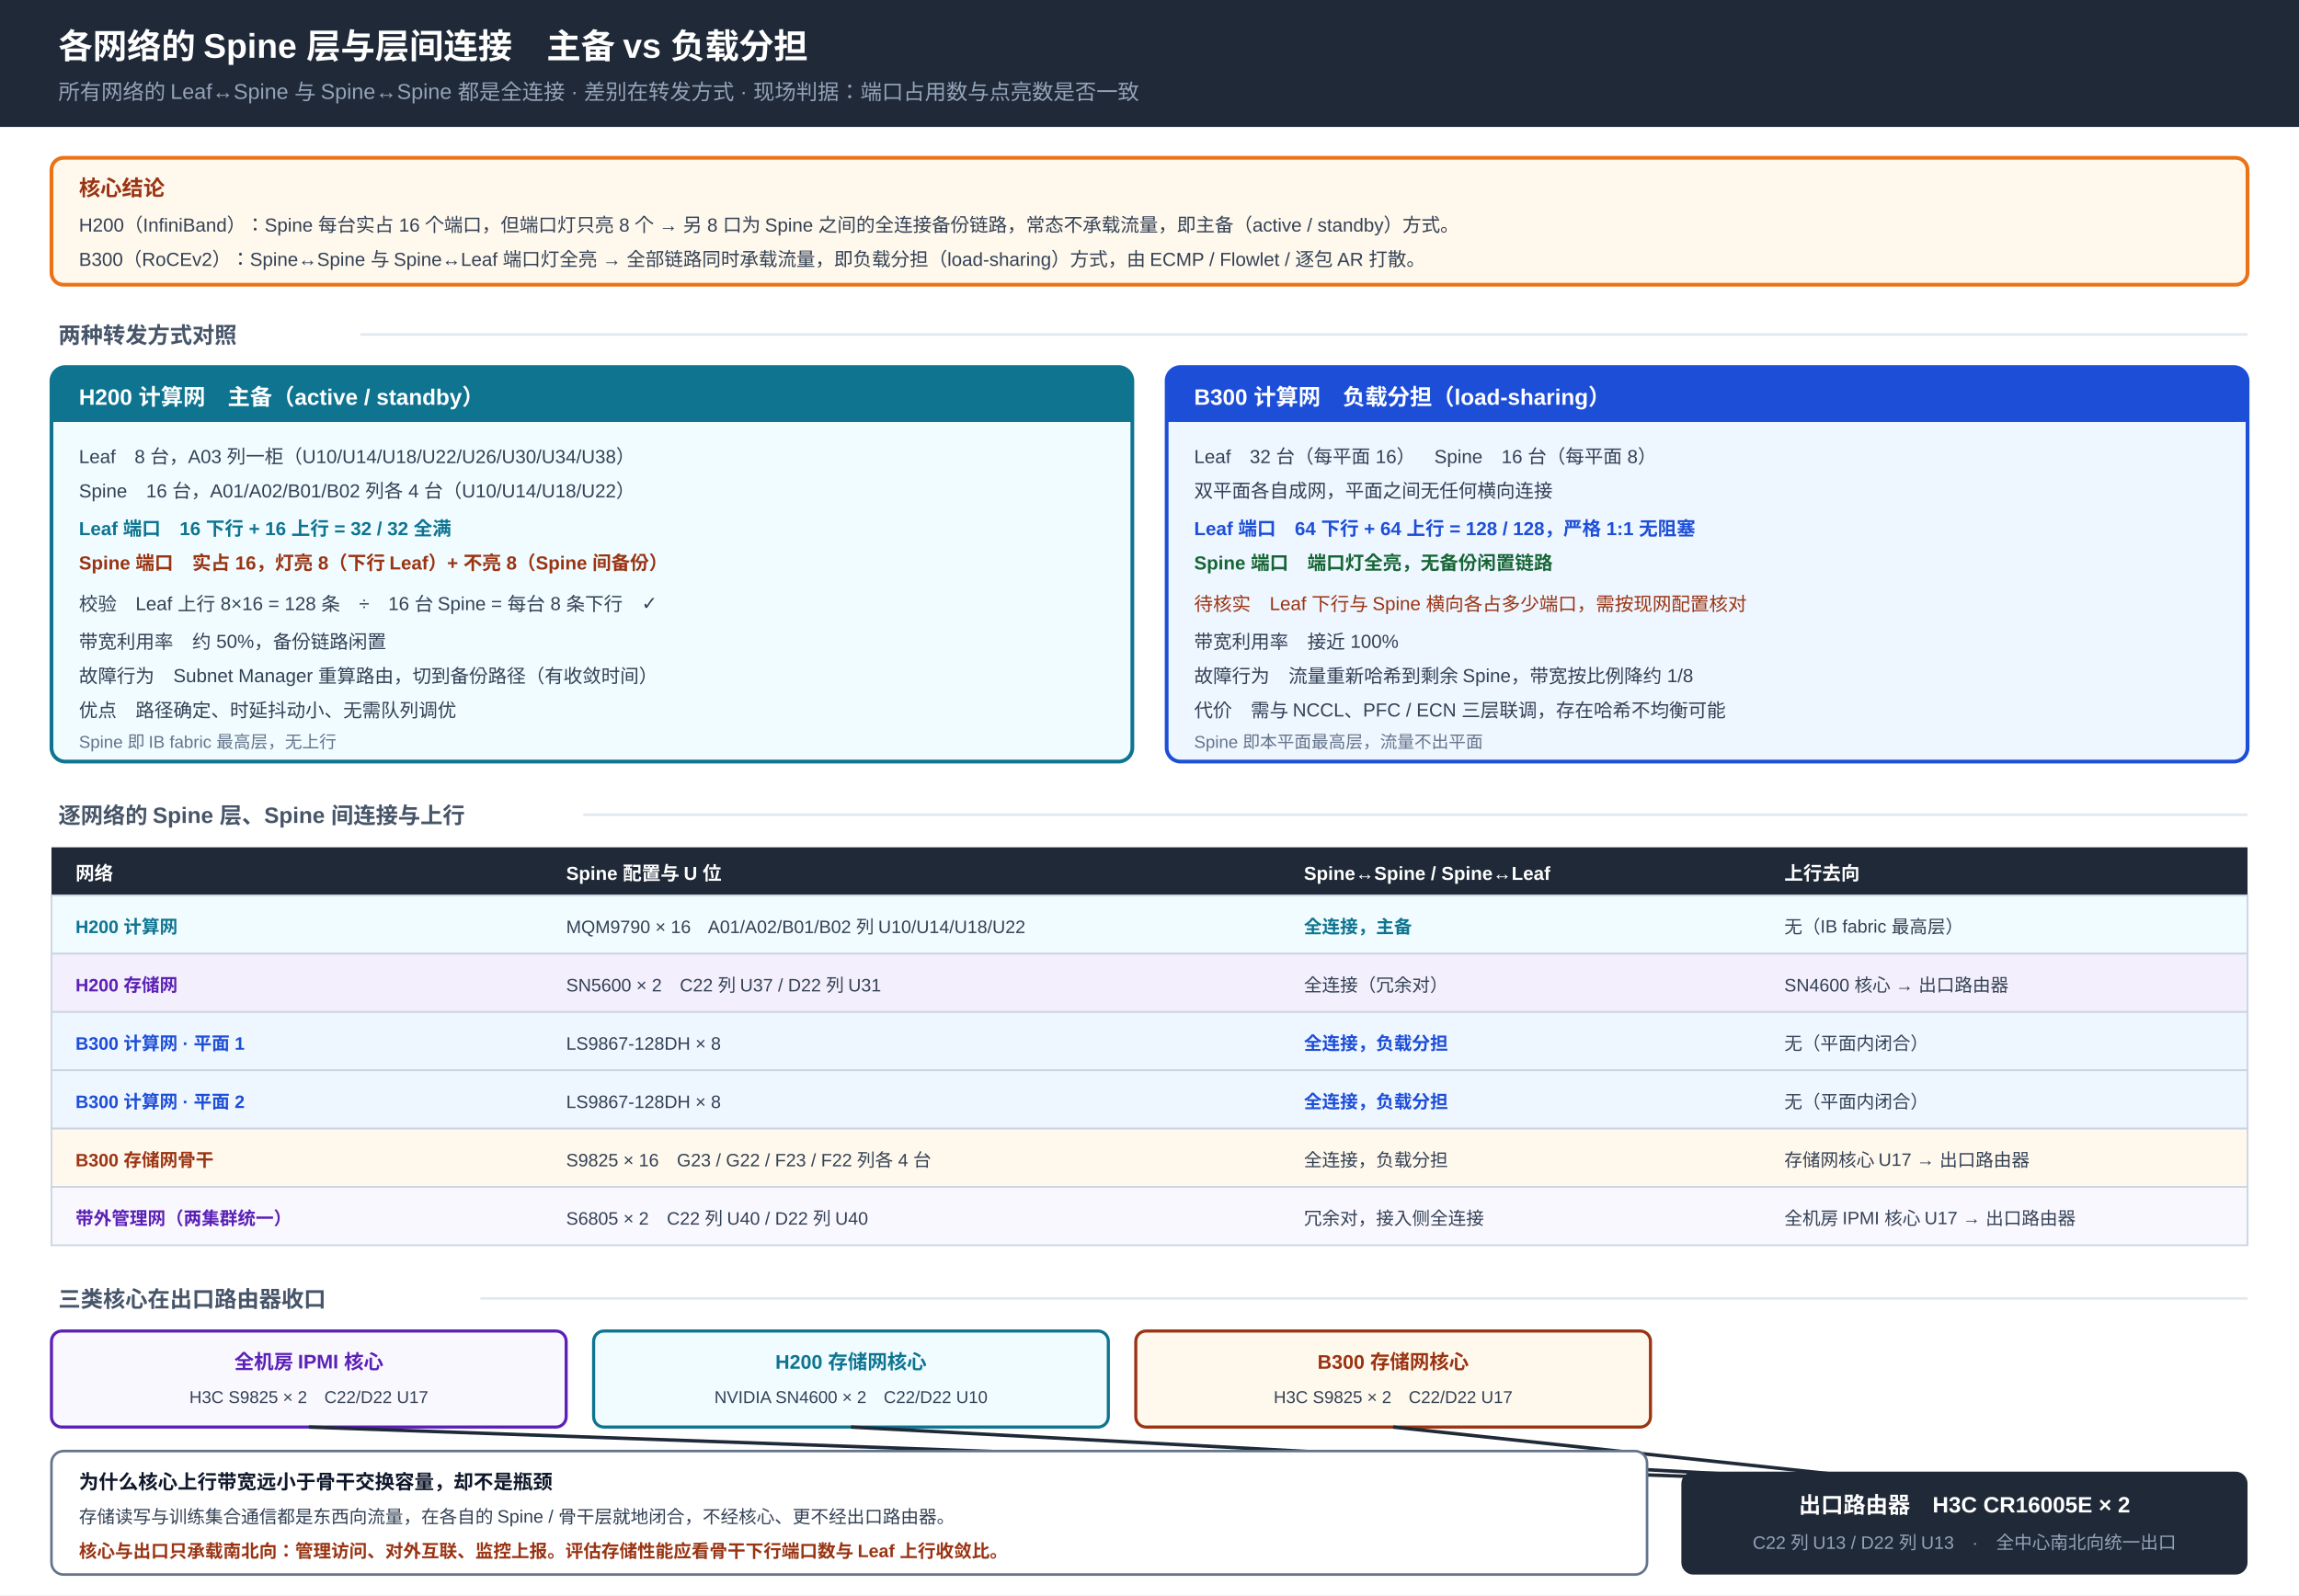
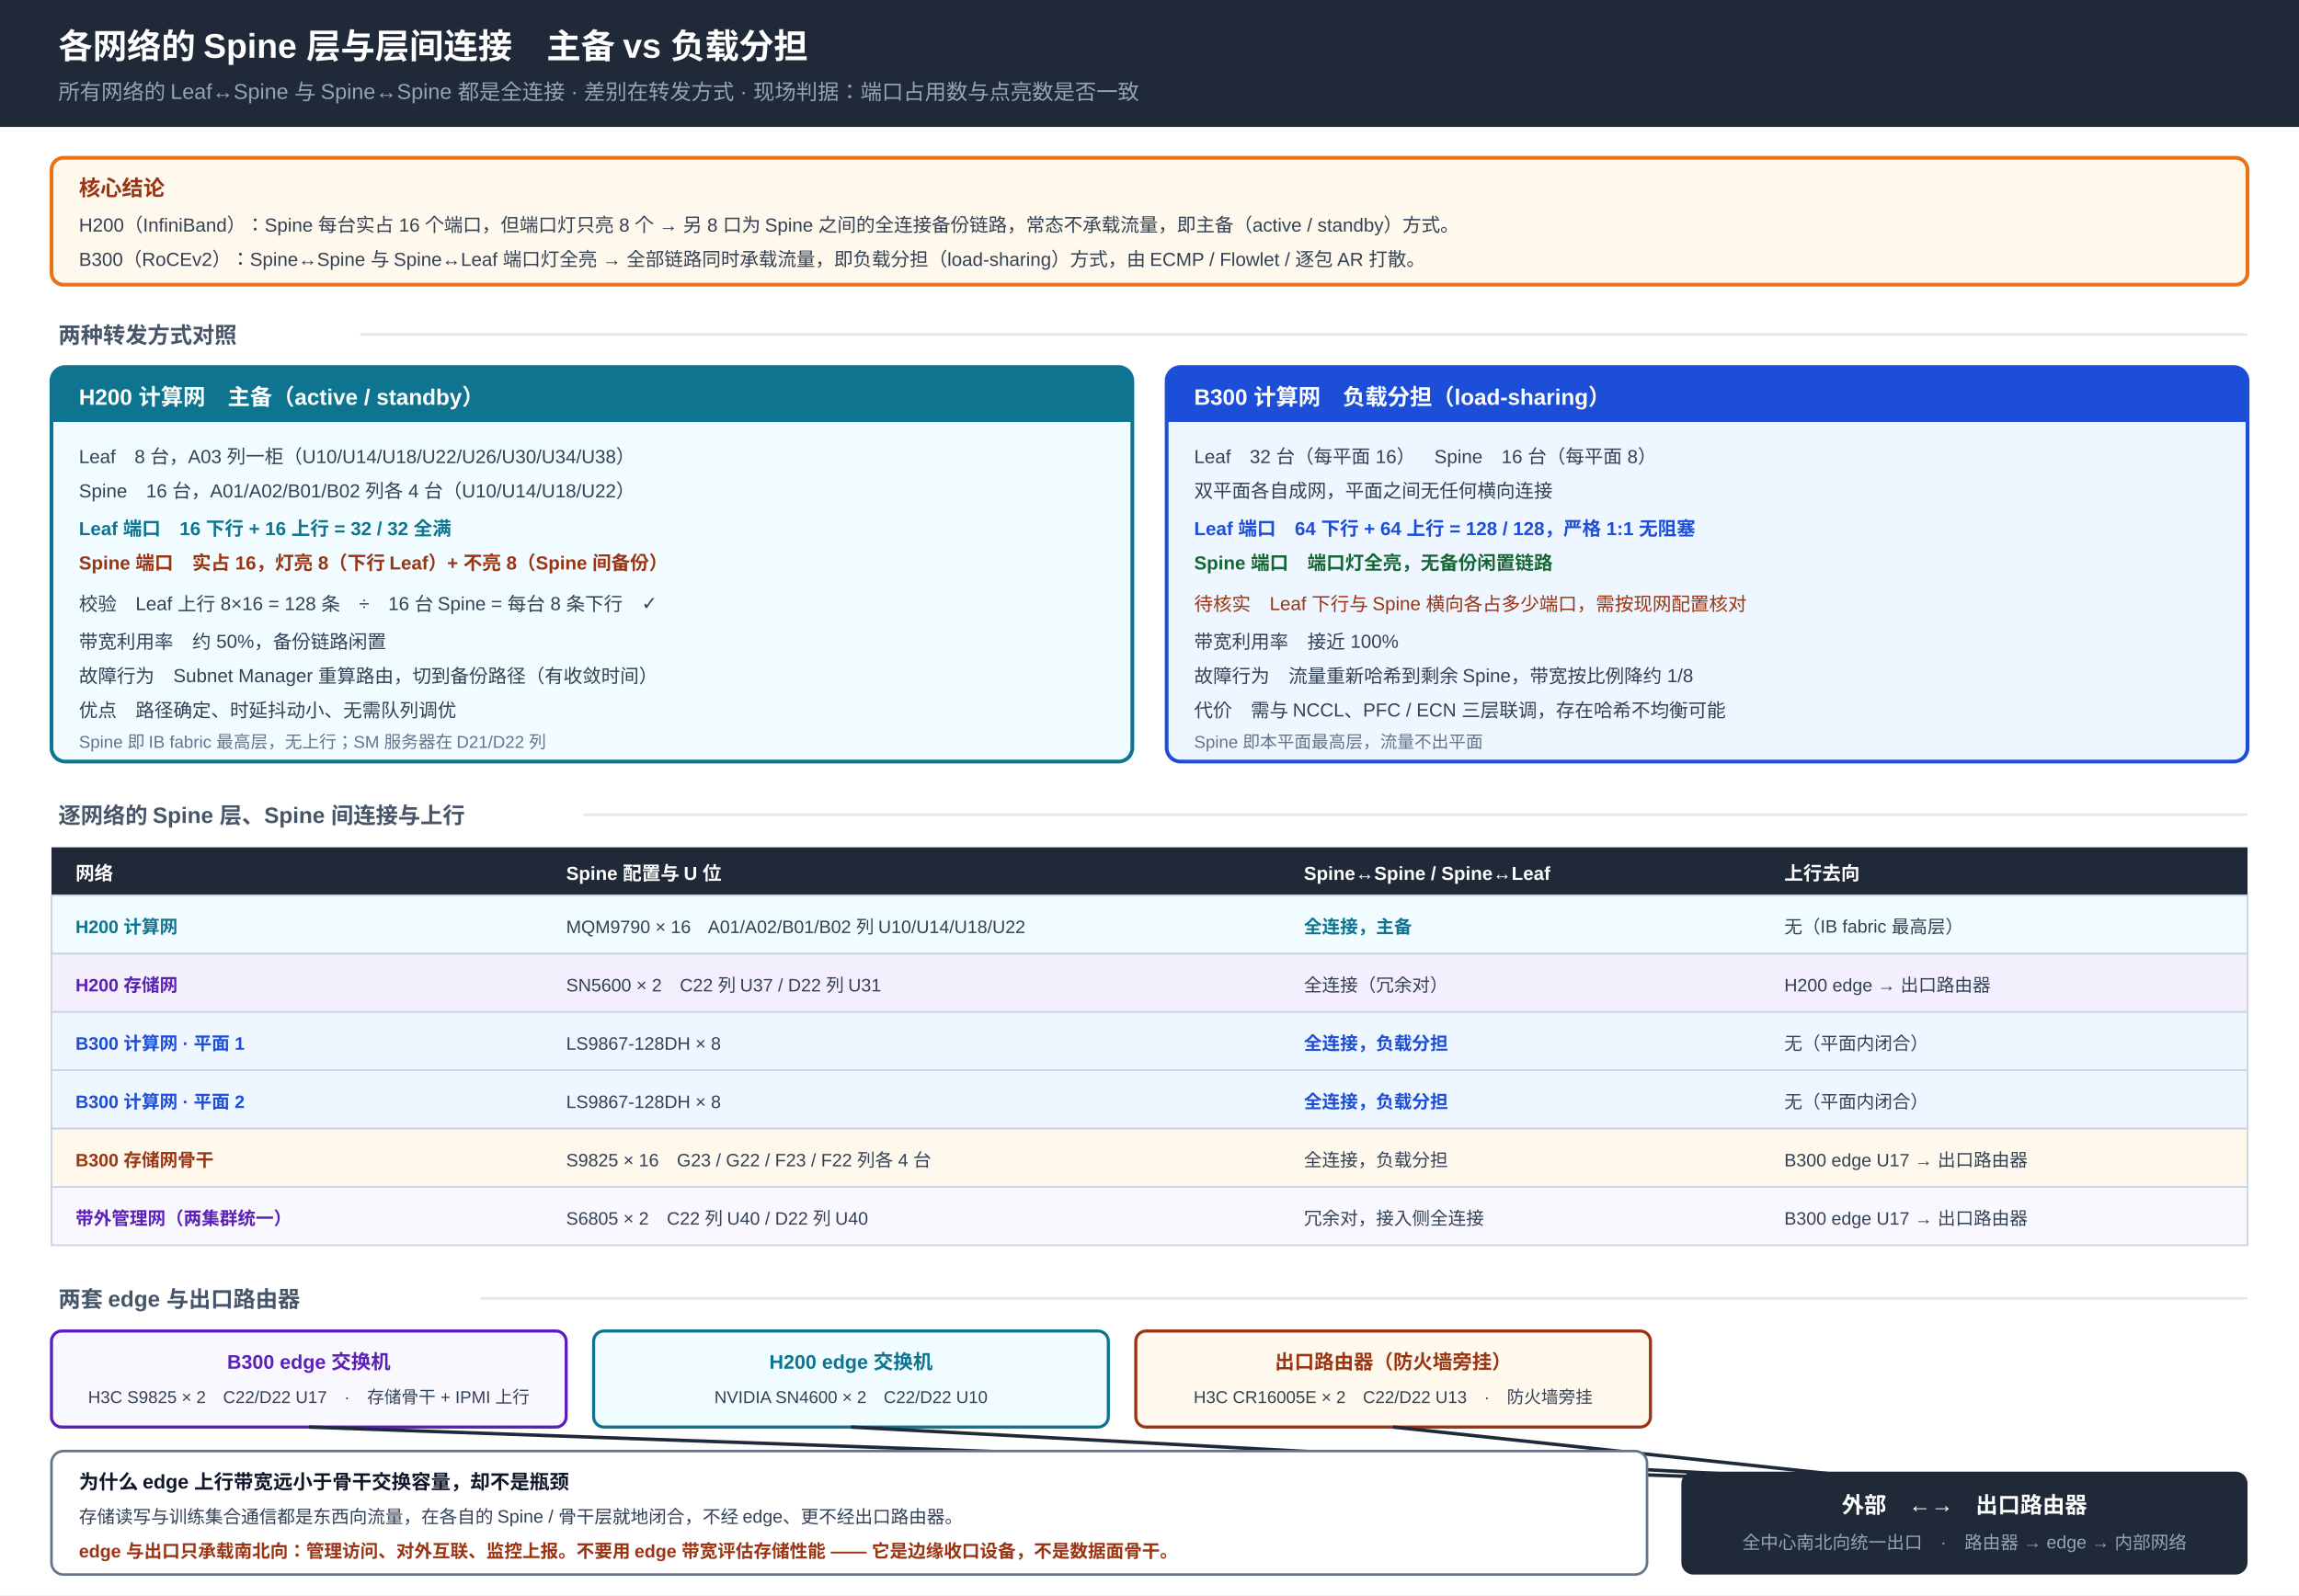
<svg xmlns="http://www.w3.org/2000/svg" viewBox="0 0 1340 930" font-family="Segoe UI, Arial, sans-serif">
  <rect x="0" y="0" width="1340" height="930" fill="#ffffff" />
  <rect x="0" y="0" width="1340" height="74" fill="#1f2937" />
  <text x="34" y="34" font-size="20" font-weight="700" fill="#ffffff">各网络的 Spine 层与层间连接　主备 vs 负载分担</text>
  <text x="34" y="58" font-size="12.5" fill="#94a3b8">所有网络的 Leaf↔Spine 与 Spine↔Spine 都是全连接 · 差别在转发方式 · 现场判据：端口占用数与点亮数是否一致</text>
  <rect x="30" y="92" width="1280" height="74" rx="7" fill="#fff8ec" stroke="#ea7317" stroke-width="2.2" />
  <text x="46" y="114" font-size="12.5" font-weight="700" fill="#9a3412">核心结论</text>
  <text x="46" y="135" font-size="11" fill="#334155">H200（InfiniBand）：Spine 每台实占 16 个端口，但端口灯只亮 8 个 → 另 8 口为 Spine 之间的全连接备份链路，常态不承载流量，即主备（active / standby）方式。</text>
  <text x="46" y="155" font-size="11" fill="#334155">B300（RoCEv2）：Spine↔Spine 与 Spine↔Leaf 端口灯全亮 → 全部链路同时承载流量，即负载分担（load-sharing）方式，由 ECMP / Flowlet / 逐包 AR 打散。</text>
  <text x="34" y="200" font-size="13" font-weight="700" fill="#475569">两种转发方式对照</text>
  <line x1="210" y1="195" x2="1310" y2="195" stroke="#e2e8f0" stroke-width="1.5" />
  <rect x="30" y="214" width="630" height="230" rx="8" fill="#f0fcff" stroke="#0e7490" stroke-width="2.2" />
  <rect x="30" y="214" width="630" height="32" rx="8" fill="#0e7490" />
  <rect x="30" y="236" width="630" height="10" fill="#0e7490" />
  <text x="46" y="236" font-size="13" font-weight="700" fill="#ffffff">H200 计算网　主备（active / standby）</text>
  <text x="46" y="270" font-size="11" fill="#334155">Leaf　8 台，A03 列一柜（U10/U14/U18/U22/U26/U30/U34/U38）</text>
  <text x="46" y="290" font-size="11" fill="#334155">Spine　16 台，A01/A02/B01/B02 列各 4 台（U10/U14/U18/U22）</text>
  <text x="46" y="312" font-size="11" font-weight="600" fill="#0e7490">Leaf 端口　16 下行 + 16 上行 = 32 / 32 全满</text>
  <text x="46" y="332" font-size="11" font-weight="600" fill="#9a3412">Spine 端口　实占 16，灯亮 8（下行 Leaf）+ 不亮 8（Spine 间备份）</text>
  <text x="46" y="356" font-size="11" fill="#334155">校验　Leaf 上行 8×16 = 128 条　÷　16 台 Spine = 每台 8 条下行　✓</text>
  <text x="46" y="378" font-size="11" fill="#334155">带宽利用率　约 50%，备份链路闲置</text>
  <text x="46" y="398" font-size="11" fill="#334155">故障行为　Subnet Manager 重算路由，切到备份路径（有收敛时间）</text>
  <text x="46" y="418" font-size="11" fill="#334155">优点　路径确定、时延抖动小、无需队列调优</text>
-   <text x="46" y="436" font-size="10" fill="#64748b">Spine 即 IB fabric 最高层，无上行</text>
+   <text x="46" y="436" font-size="10" fill="#64748b">Spine 即 IB fabric 最高层，无上行；SM 服务器在 D21/D22 列</text>
  <rect x="680" y="214" width="630" height="230" rx="8" fill="#eef6ff" stroke="#1d4ed8" stroke-width="2.2" />
  <rect x="680" y="214" width="630" height="32" rx="8" fill="#1d4ed8" />
  <rect x="680" y="236" width="630" height="10" fill="#1d4ed8" />
  <text x="696" y="236" font-size="13" font-weight="700" fill="#ffffff">B300 计算网　负载分担（load-sharing）</text>
  <text x="696" y="270" font-size="11" fill="#334155">Leaf　32 台（每平面 16）　Spine　16 台（每平面 8）</text>
  <text x="696" y="290" font-size="11" fill="#334155">双平面各自成网，平面之间无任何横向连接</text>
  <text x="696" y="312" font-size="11" font-weight="600" fill="#1d4ed8">Leaf 端口　64 下行 + 64 上行 = 128 / 128，严格 1:1 无阻塞</text>
  <text x="696" y="332" font-size="11" font-weight="600" fill="#166534">Spine 端口　端口灯全亮，无备份闲置链路</text>
  <text x="696" y="356" font-size="11" fill="#9a3412">待核实　Leaf 下行与 Spine 横向各占多少端口，需按现网配置核对</text>
  <text x="696" y="378" font-size="11" fill="#334155">带宽利用率　接近 100%</text>
  <text x="696" y="398" font-size="11" fill="#334155">故障行为　流量重新哈希到剩余 Spine，带宽按比例降约 1/8</text>
  <text x="696" y="418" font-size="11" fill="#334155">代价　需与 NCCL、PFC / ECN 三层联调，存在哈希不均衡可能</text>
  <text x="696" y="436" font-size="10" fill="#64748b">Spine 即本平面最高层，流量不出平面</text>
  <text x="34" y="480" font-size="13" font-weight="700" fill="#475569">逐网络的 Spine 层、Spine 间连接与上行</text>
  <line x1="340" y1="475" x2="1310" y2="475" stroke="#e2e8f0" stroke-width="1.5" />
  <rect x="30" y="494" width="1280" height="28" fill="#1f2937" />
  <text x="44" y="513" font-size="11" font-weight="700" fill="#ffffff">网络</text>
  <text x="330" y="513" font-size="11" font-weight="700" fill="#ffffff">Spine 配置与 U 位</text>
  <text x="760" y="513" font-size="11" font-weight="700" fill="#ffffff">Spine↔Spine / Spine↔Leaf</text>
  <text x="1040" y="513" font-size="11" font-weight="700" fill="#ffffff">上行去向</text>
  <rect x="30" y="522" width="1280" height="34" fill="#f0fcff" stroke="#cbd5e1" stroke-width="1" />
  <text x="44" y="544" font-size="10.5" font-weight="600" fill="#0e7490">H200 计算网</text>
  <text x="330" y="544" font-size="10.5" fill="#334155">MQM9790 × 16　A01/A02/B01/B02 列 U10/U14/U18/U22</text>
  <text x="760" y="544" font-size="10.5" font-weight="600" fill="#0e7490">全连接，主备</text>
  <text x="1040" y="544" font-size="10.5" fill="#334155">无（IB fabric 最高层）</text>
  <rect x="30" y="556" width="1280" height="34" fill="#f3effc" stroke="#cbd5e1" stroke-width="1" />
  <text x="44" y="578" font-size="10.5" font-weight="600" fill="#5b21b6">H200 存储网</text>
  <text x="330" y="578" font-size="10.5" fill="#334155">SN5600 × 2　C22 列 U37 / D22 列 U31</text>
  <text x="760" y="578" font-size="10.5" fill="#334155">全连接（冗余对）</text>
-   <text x="1040" y="578" font-size="10.5" fill="#334155">SN4600 核心 → 出口路由器</text>
+   <text x="1040" y="578" font-size="10.5" fill="#334155">H200 edge → 出口路由器</text>
  <rect x="30" y="590" width="1280" height="34" fill="#eef6ff" stroke="#cbd5e1" stroke-width="1" />
  <text x="44" y="612" font-size="10.5" font-weight="600" fill="#1d4ed8">B300 计算网 · 平面 1</text>
  <text x="330" y="612" font-size="10.5" fill="#334155">LS9867-128DH × 8</text>
  <text x="760" y="612" font-size="10.5" font-weight="600" fill="#1d4ed8">全连接，负载分担</text>
  <text x="1040" y="612" font-size="10.5" fill="#334155">无（平面内闭合）</text>
  <rect x="30" y="624" width="1280" height="34" fill="#eef6ff" stroke="#cbd5e1" stroke-width="1" />
  <text x="44" y="646" font-size="10.5" font-weight="600" fill="#1d4ed8">B300 计算网 · 平面 2</text>
  <text x="330" y="646" font-size="10.5" fill="#334155">LS9867-128DH × 8</text>
  <text x="760" y="646" font-size="10.5" font-weight="600" fill="#1d4ed8">全连接，负载分担</text>
  <text x="1040" y="646" font-size="10.5" fill="#334155">无（平面内闭合）</text>
  <rect x="30" y="658" width="1280" height="34" fill="#fff8ec" stroke="#cbd5e1" stroke-width="1" />
  <text x="44" y="680" font-size="10.5" font-weight="600" fill="#9a3412">B300 存储网骨干</text>
  <text x="330" y="680" font-size="10.5" fill="#334155">S9825 × 16　G23 / G22 / F23 / F22 列各 4 台</text>
  <text x="760" y="680" font-size="10.5" fill="#334155">全连接，负载分担</text>
-   <text x="1040" y="680" font-size="10.5" fill="#334155">存储网核心 U17 → 出口路由器</text>
+   <text x="1040" y="680" font-size="10.5" fill="#334155">B300 edge U17 → 出口路由器</text>
  <rect x="30" y="692" width="1280" height="34" fill="#faf8ff" stroke="#cbd5e1" stroke-width="1" />
  <text x="44" y="714" font-size="10.5" font-weight="600" fill="#5b21b6">带外管理网（两集群统一）</text>
  <text x="330" y="714" font-size="10.5" fill="#334155">S6805 × 2　C22 列 U40 / D22 列 U40</text>
  <text x="760" y="714" font-size="10.5" fill="#334155">冗余对，接入侧全连接</text>
-   <text x="1040" y="714" font-size="10.5" fill="#334155">全机房 IPMI 核心 U17 → 出口路由器</text>
-   <text x="34" y="762" font-size="13" font-weight="700" fill="#475569">三类核心在出口路由器收口</text>
+   <text x="1040" y="714" font-size="10.5" fill="#334155">B300 edge U17 → 出口路由器</text>
+   <text x="34" y="762" font-size="13" font-weight="700" fill="#475569">两套 edge 与出口路由器</text>
  <line x1="280" y1="757" x2="1310" y2="757" stroke="#e2e8f0" stroke-width="1.5" />
  <rect x="30" y="776" width="300" height="56" rx="6" fill="#faf8ff" stroke="#5b21b6" stroke-width="1.8" />
-   <text x="180" y="798" font-size="11.5" font-weight="700" fill="#5b21b6" text-anchor="middle">全机房 IPMI 核心</text>
-   <text x="180" y="818" font-size="10" fill="#334155" text-anchor="middle">H3C S9825 × 2　C22/D22 U17</text>
+   <text x="180" y="798" font-size="11.5" font-weight="700" fill="#5b21b6" text-anchor="middle">B300 edge 交换机</text>
+   <text x="180" y="818" font-size="10" fill="#334155" text-anchor="middle">H3C S9825 × 2　C22/D22 U17　·　存储骨干 + IPMI 上行</text>
  <rect x="346" y="776" width="300" height="56" rx="6" fill="#f0fcff" stroke="#0e7490" stroke-width="1.8" />
-   <text x="496" y="798" font-size="11.5" font-weight="700" fill="#0e7490" text-anchor="middle">H200 存储网核心</text>
+   <text x="496" y="798" font-size="11.5" font-weight="700" fill="#0e7490" text-anchor="middle">H200 edge 交换机</text>
  <text x="496" y="818" font-size="10" fill="#334155" text-anchor="middle">NVIDIA SN4600 × 2　C22/D22 U10</text>
  <rect x="662" y="776" width="300" height="56" rx="6" fill="#fff8ec" stroke="#9a3412" stroke-width="1.8" />
-   <text x="812" y="798" font-size="11.5" font-weight="700" fill="#9a3412" text-anchor="middle">B300 存储网核心</text>
-   <text x="812" y="818" font-size="10" fill="#334155" text-anchor="middle">H3C S9825 × 2　C22/D22 U17</text>
+   <text x="812" y="798" font-size="11.5" font-weight="700" fill="#9a3412" text-anchor="middle">出口路由器（防火墙旁挂）</text>
+   <text x="812" y="818" font-size="10" fill="#334155" text-anchor="middle">H3C CR16005E × 2　C22/D22 U13　·　防火墙旁挂</text>
  <line x1="180" y1="832" x2="1130" y2="866" stroke="#1f2937" stroke-width="2" />
  <line x1="496" y1="832" x2="1130" y2="866" stroke="#1f2937" stroke-width="2" />
  <line x1="812" y1="832" x2="1130" y2="866" stroke="#1f2937" stroke-width="2" />
  <rect x="980" y="858" width="330" height="60" rx="7" fill="#1f2937" />
-   <text x="1145" y="882" font-size="13" font-weight="700" fill="#ffffff" text-anchor="middle">出口路由器　H3C CR16005E × 2</text>
-   <text x="1145" y="903" font-size="10.5" fill="#94a3b8" text-anchor="middle">C22 列 U13 / D22 列 U13　·　全中心南北向统一出口</text>
+   <text x="1145" y="882" font-size="13" font-weight="700" fill="#ffffff" text-anchor="middle">外部　←→　出口路由器</text>
+   <text x="1145" y="903" font-size="10.5" fill="#94a3b8" text-anchor="middle">全中心南北向统一出口　·　路由器 → edge → 内部网络</text>
  <rect x="30" y="846" width="930" height="72" rx="7" fill="#ffffff" stroke="#64748b" stroke-width="1.5" />
-   <text x="46" y="868" font-size="11.5" font-weight="700" fill="#0f172a">为什么核心上行带宽远小于骨干交换容量，却不是瓶颈</text>
-   <text x="46" y="888" font-size="10.5" fill="#334155">存储读写与训练集合通信都是东西向流量，在各自的 Spine / 骨干层就地闭合，不经核心、更不经出口路由器。</text>
-   <text x="46" y="908" font-size="10.5" font-weight="600" fill="#9a3412">核心与出口只承载南北向：管理访问、对外互联、监控上报。评估存储性能应看骨干下行端口数与 Leaf 上行收敛比。</text>
+   <text x="46" y="868" font-size="11.5" font-weight="700" fill="#0f172a">为什么 edge 上行带宽远小于骨干交换容量，却不是瓶颈</text>
+   <text x="46" y="888" font-size="10.5" fill="#334155">存储读写与训练集合通信都是东西向流量，在各自的 Spine / 骨干层就地闭合，不经 edge、更不经出口路由器。</text>
+   <text x="46" y="908" font-size="10.5" font-weight="600" fill="#9a3412">edge 与出口只承载南北向：管理访问、对外互联、监控上报。不要用 edge 带宽评估存储性能 —— 它是边缘收口设备，不是数据面骨干。</text>
</svg>
